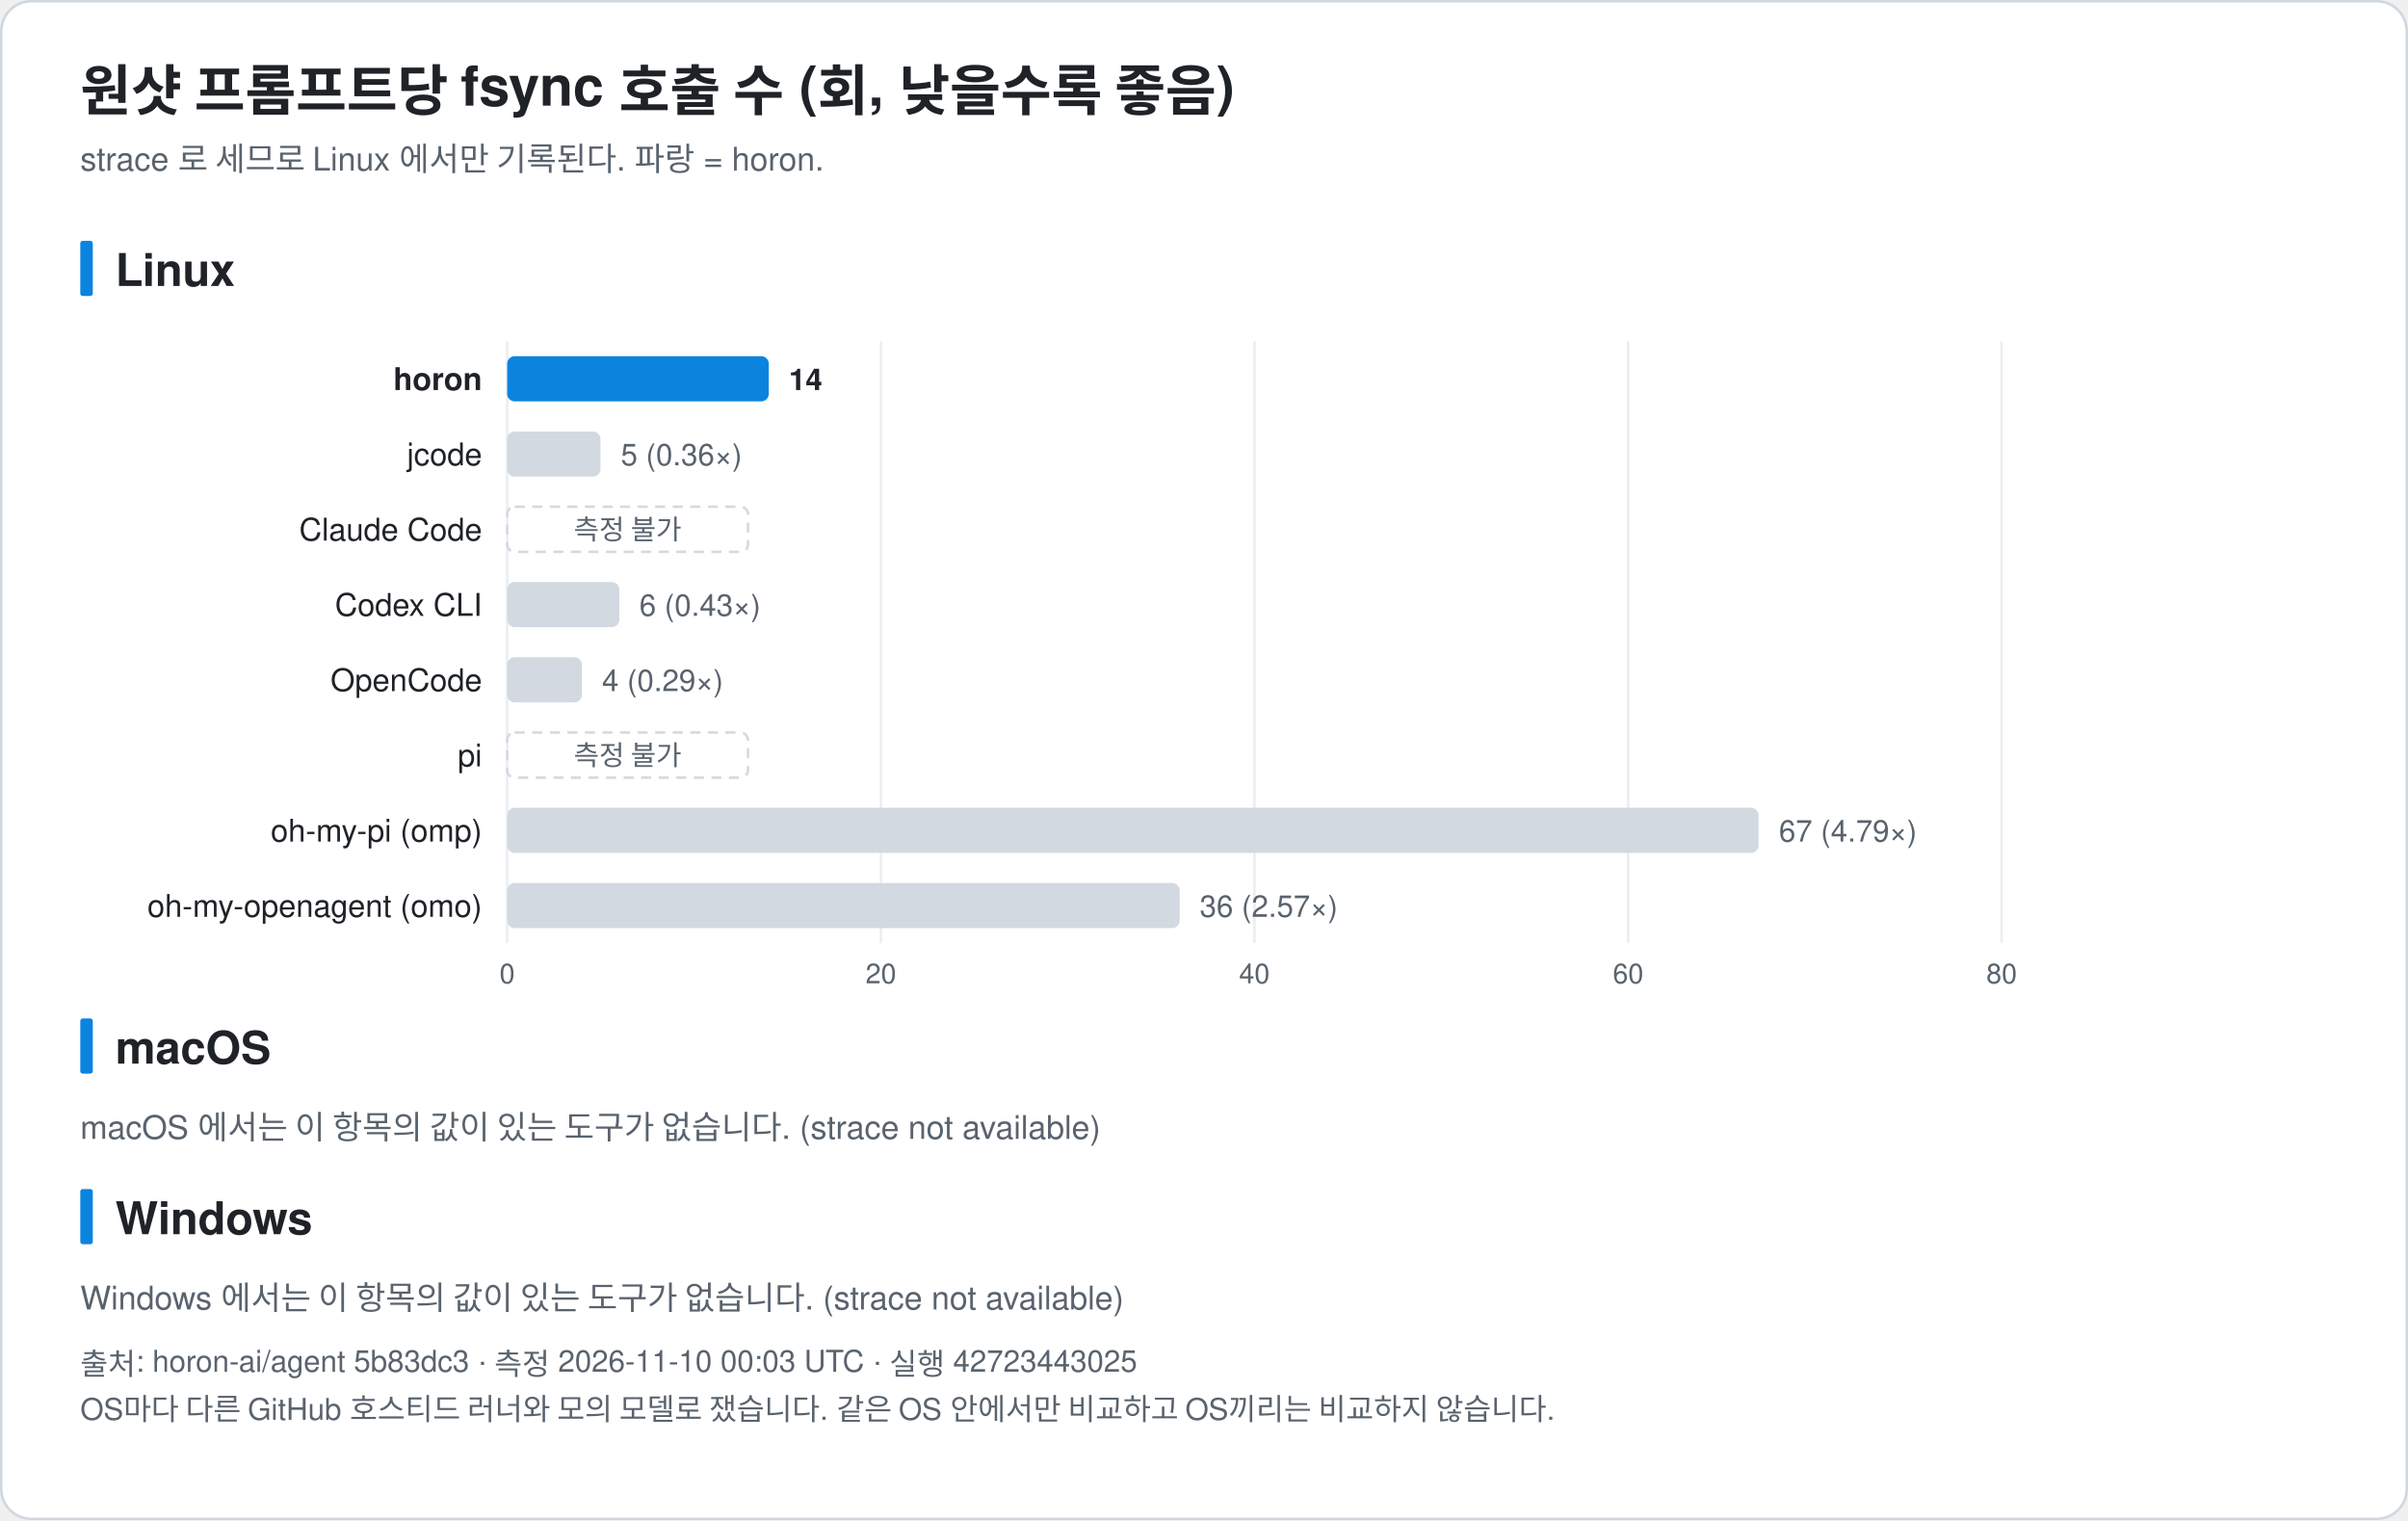
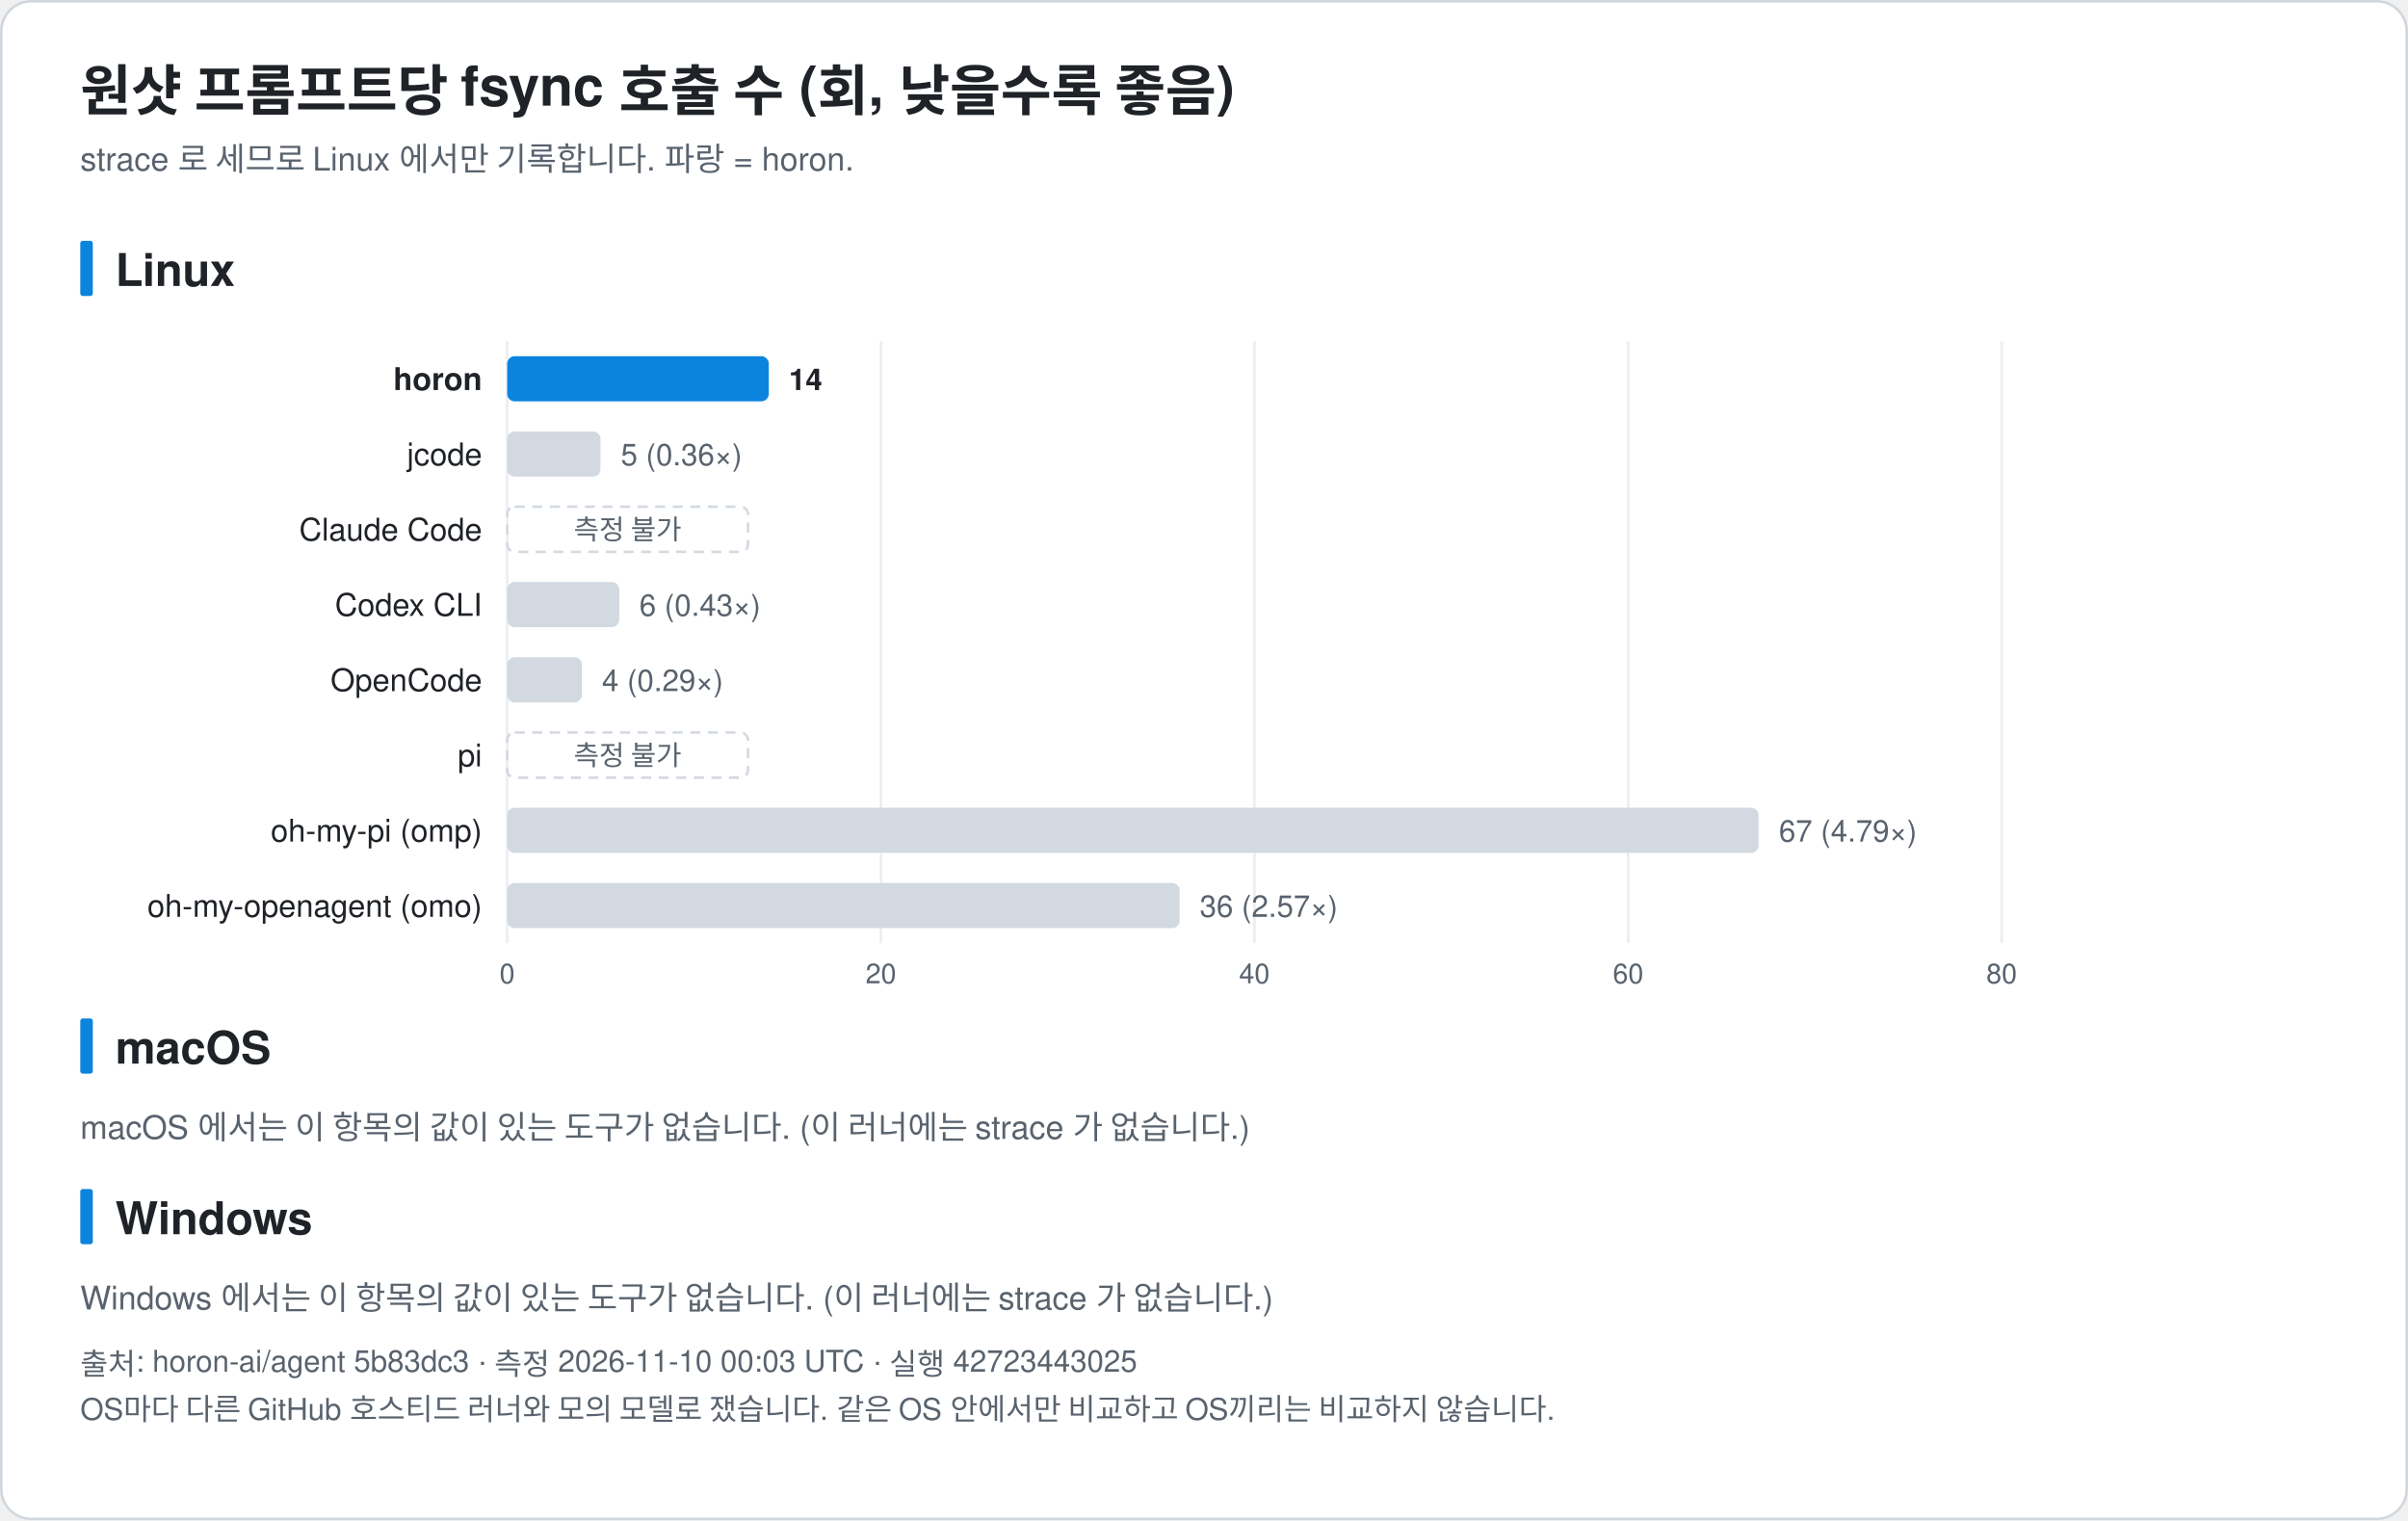
<svg xmlns="http://www.w3.org/2000/svg" width="960" height="606" viewBox="0 0 960 606" font-family="-apple-system, BlinkMacSystemFont, 'Segoe UI', 'Noto Sans KR', 'Apple SD Gothic Neo', Helvetica, Arial, sans-serif" role="img">
  <rect x="0.5" y="0.5" width="959" height="605" rx="12" fill="#ffffff" stroke="#d0d7de" />
  <text x="32.0" y="44.0" font-size="22" fill="#1f2328" text-anchor="start" font-weight="bold">원샷 프롬프트당 fsync 호출 수 (회, 낮을수록 좋음)</text>
-   <text x="32.0" y="68.0" font-size="13" fill="#59636e" text-anchor="start" font-weight="normal">strace 로 세므로 Linux 에서만 기록된다. 파랑 = horon.</text>
+   <text x="32.0" y="68.0" font-size="13" fill="#59636e" text-anchor="start" font-weight="normal">strace 로 세므로 Linux 에서만 기록합니다. 파랑 = horon.</text>
  <rect x="32" y="96.0" width="5" height="22" rx="1" fill="#0b84de" />
  <text x="46.0" y="114.0" font-size="18" fill="#1f2328" text-anchor="start" font-weight="bold">Linux</text>
  <line x1="202.2" y1="136.0" x2="202.2" y2="376.0" stroke="#eaeef2" />
  <text x="202.2" y="392.0" font-size="11" fill="#59636e" text-anchor="middle" font-weight="normal">0</text>
  <line x1="351.2" y1="136.0" x2="351.2" y2="376.0" stroke="#eaeef2" />
  <text x="351.2" y="392.0" font-size="11" fill="#59636e" text-anchor="middle" font-weight="normal">20</text>
  <line x1="500.1" y1="136.0" x2="500.1" y2="376.0" stroke="#eaeef2" />
  <text x="500.1" y="392.0" font-size="11" fill="#59636e" text-anchor="middle" font-weight="normal">40</text>
  <line x1="649.1" y1="136.0" x2="649.1" y2="376.0" stroke="#eaeef2" />
  <text x="649.1" y="392.0" font-size="11" fill="#59636e" text-anchor="middle" font-weight="normal">60</text>
  <line x1="798.0" y1="136.0" x2="798.0" y2="376.0" stroke="#eaeef2" />
  <text x="798.0" y="392.0" font-size="11" fill="#59636e" text-anchor="middle" font-weight="normal">80</text>
  <text x="192.2" y="155.5" font-size="12.5" fill="#1f2328" text-anchor="end" font-weight="bold">horon</text>
  <rect x="202.2" y="142.0" width="104.3" height="18" rx="3" fill="#0b84de" />
  <text x="314.5" y="155.5" font-size="12" fill="#1f2328" text-anchor="start" font-weight="bold">14</text>
  <text x="192.2" y="185.5" font-size="12.5" fill="#1f2328" text-anchor="end" font-weight="normal">jcode</text>
  <rect x="202.2" y="172.0" width="37.2" height="18" rx="3" fill="#d3d9e1" />
  <text x="247.5" y="185.5" font-size="12" fill="#59636e" text-anchor="start" font-weight="normal">5 (0.36×)</text>
  <text x="192.2" y="215.5" font-size="12.5" fill="#1f2328" text-anchor="end" font-weight="normal">Claude Code</text>
  <rect x="202.2" y="202.0" width="96" height="18" rx="3" fill="none" stroke="#d3d9e1" stroke-dasharray="4 3" />
  <text x="250.2" y="215.0" font-size="11" fill="#59636e" text-anchor="middle" font-weight="normal">측정 불가</text>
  <text x="192.2" y="245.5" font-size="12.5" fill="#1f2328" text-anchor="end" font-weight="normal">Codex CLI</text>
  <rect x="202.2" y="232.0" width="44.7" height="18" rx="3" fill="#d3d9e1" />
  <text x="254.9" y="245.5" font-size="12" fill="#59636e" text-anchor="start" font-weight="normal">6 (0.43×)</text>
  <text x="192.2" y="275.5" font-size="12.5" fill="#1f2328" text-anchor="end" font-weight="normal">OpenCode</text>
  <rect x="202.2" y="262.0" width="29.8" height="18" rx="3" fill="#d3d9e1" />
  <text x="240.0" y="275.5" font-size="12" fill="#59636e" text-anchor="start" font-weight="normal">4 (0.29×)</text>
  <text x="192.2" y="305.5" font-size="12.5" fill="#1f2328" text-anchor="end" font-weight="normal">pi</text>
  <rect x="202.2" y="292.0" width="96" height="18" rx="3" fill="none" stroke="#d3d9e1" stroke-dasharray="4 3" />
  <text x="250.2" y="305.0" font-size="11" fill="#59636e" text-anchor="middle" font-weight="normal">측정 불가</text>
  <text x="192.2" y="335.5" font-size="12.5" fill="#1f2328" text-anchor="end" font-weight="normal">oh-my-pi (omp)</text>
  <rect x="202.2" y="322.0" width="498.9" height="18" rx="3" fill="#d3d9e1" />
  <text x="709.2" y="335.5" font-size="12" fill="#59636e" text-anchor="start" font-weight="normal">67 (4.79×)</text>
  <text x="192.2" y="365.5" font-size="12.5" fill="#1f2328" text-anchor="end" font-weight="normal">oh-my-openagent (omo)</text>
  <rect x="202.2" y="352.0" width="268.1" height="18" rx="3" fill="#d3d9e1" />
  <text x="478.3" y="365.5" font-size="12" fill="#59636e" text-anchor="start" font-weight="normal">36 (2.57×)</text>
  <rect x="32" y="406.0" width="5" height="22" rx="1" fill="#0b84de" />
  <text x="46.0" y="424.0" font-size="18" fill="#1f2328" text-anchor="start" font-weight="bold">macOS</text>
-   <text x="32.0" y="454.0" font-size="13" fill="#59636e" text-anchor="start" font-weight="normal">macOS 에서는 이 항목의 값이 있는 도구가 없습니다. (strace not available)</text>
+   <text x="32.0" y="454.0" font-size="13" fill="#59636e" text-anchor="start" font-weight="normal">macOS 에서는 이 항목의 값이 있는 도구가 없습니다. (이 러너에는 strace 가 없습니다.)</text>
  <rect x="32" y="474.0" width="5" height="22" rx="1" fill="#0b84de" />
  <text x="46.0" y="492.0" font-size="18" fill="#1f2328" text-anchor="start" font-weight="bold">Windows</text>
-   <text x="32.0" y="522.0" font-size="13" fill="#59636e" text-anchor="start" font-weight="normal">Windows 에서는 이 항목의 값이 있는 도구가 없습니다. (strace not available)</text>
+   <text x="32.0" y="522.0" font-size="13" fill="#59636e" text-anchor="start" font-weight="normal">Windows 에서는 이 항목의 값이 있는 도구가 없습니다. (이 러너에는 strace 가 없습니다.)</text>
  <text x="32.0" y="548.0" font-size="12" fill="#59636e" text-anchor="start" font-weight="normal">출처: horon-ai/agent 5b83dc3 · 측정 2026-11-10 00:03 UTC · 실행 42723443025</text>
  <text x="32.0" y="566.0" font-size="12" fill="#59636e" text-anchor="start" font-weight="normal">OS마다 다른 GitHub 호스티드 러너와 모의 모델로 쟀습니다. 같은 OS 안에서만 비교하고 OS끼리는 비교하지 않습니다.</text>
</svg>
